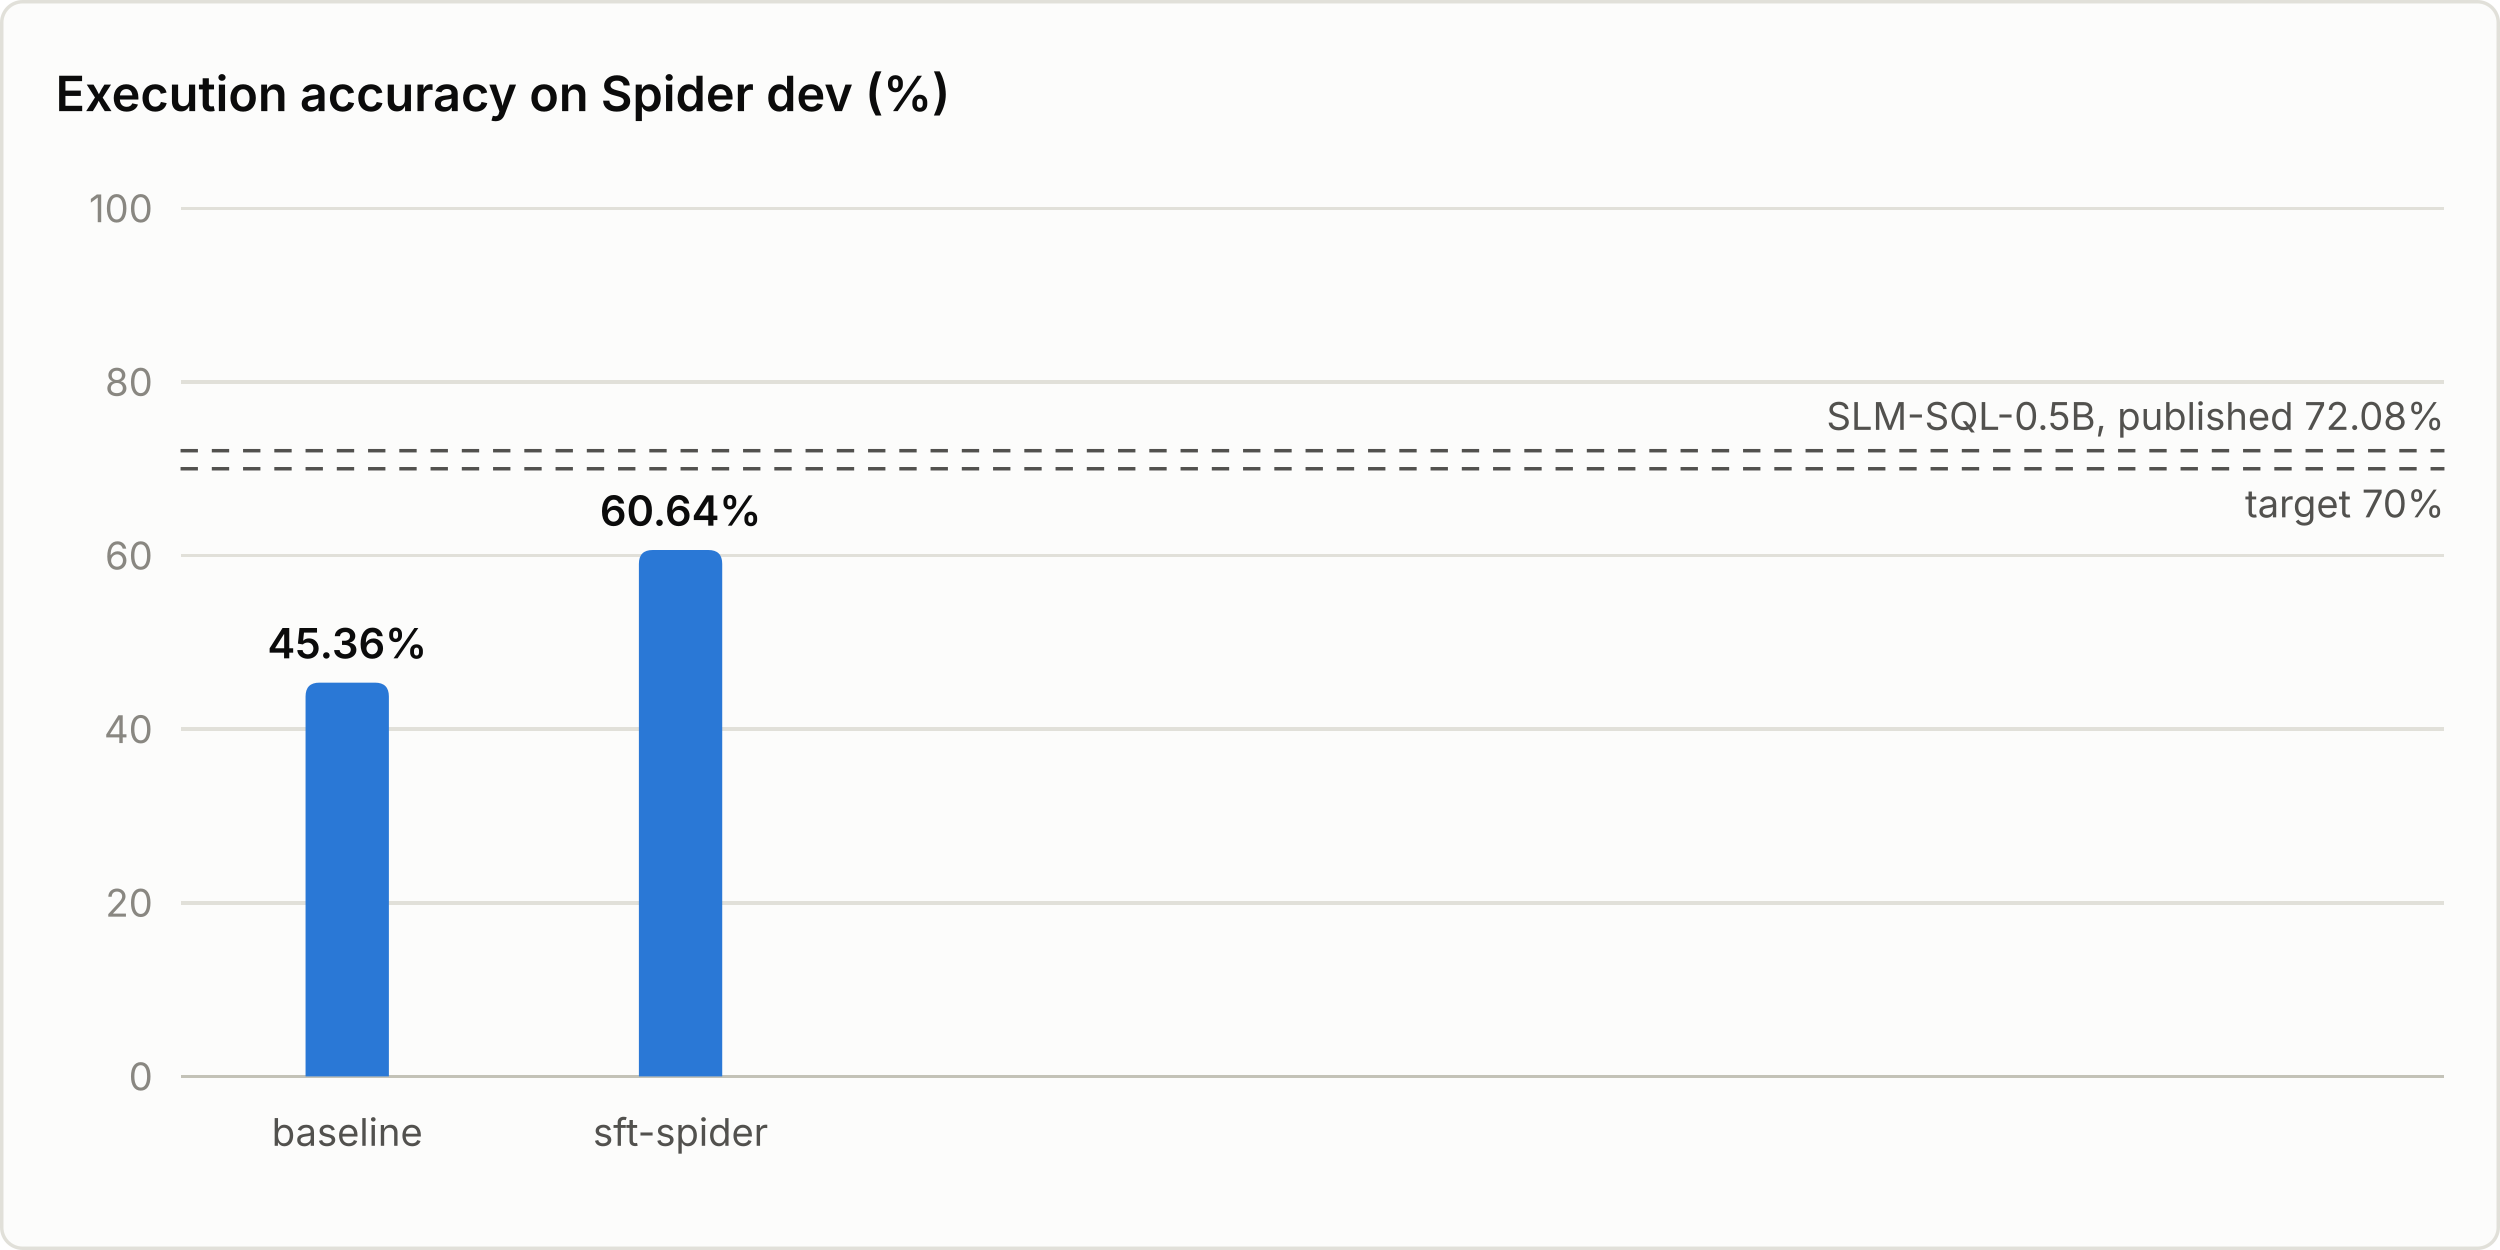
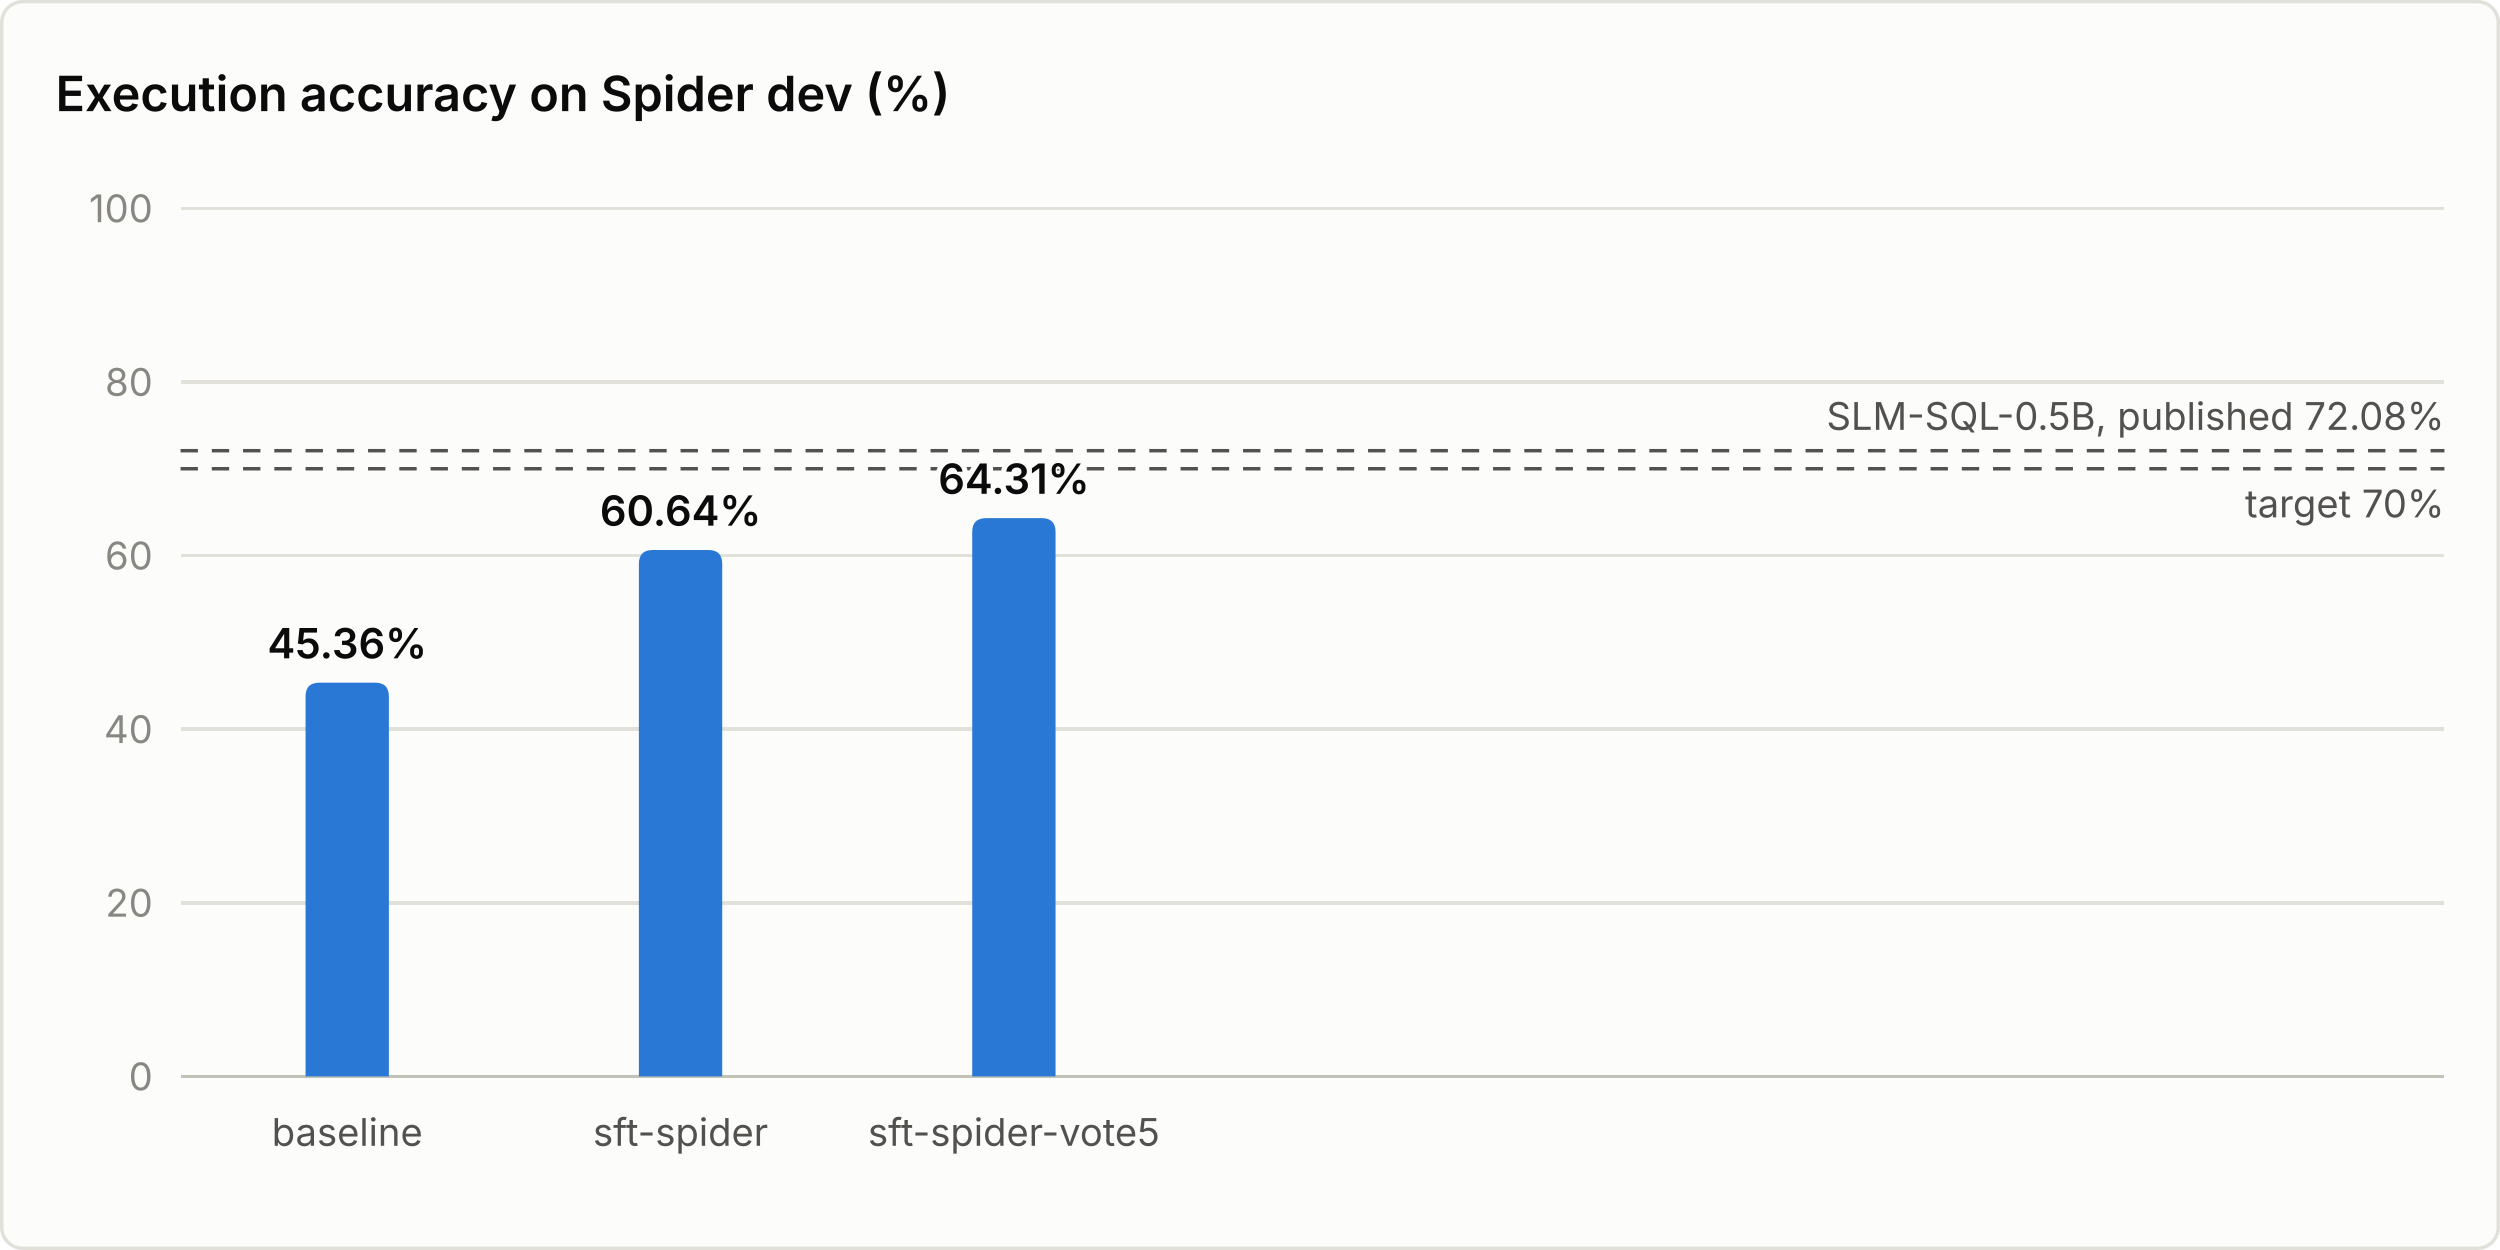
<svg xmlns="http://www.w3.org/2000/svg" width="720" height="360" viewBox="0 0 720 360" role="img" aria-labelledby="chart-title chart-desc" font-family="system-ui, -apple-system, 'Segoe UI', sans-serif">
  <rect x="0.5" y="0.5" width="719" height="359" rx="6" fill="#fcfcfb" stroke="#e1e0d9" />
  <text x="16" y="32" font-size="14" font-weight="600" fill="#0b0b0b">Execution accuracy on Spider dev (%)</text>
  <g font-size="11" fill="#898781" text-anchor="end" shape-rendering="crispEdges">
    <line x1="52" y1="310.00" x2="704" y2="310.00" stroke="#c3c2b7" />
    <text x="44" y="314.00">0</text>
    <line x1="52" y1="260.00" x2="704" y2="260.00" stroke="#e1e0d9" />
    <text x="44" y="264.00">20</text>
    <line x1="52" y1="210.00" x2="704" y2="210.00" stroke="#e1e0d9" />
    <text x="44" y="214.00">40</text>
    <line x1="52" y1="160.00" x2="704" y2="160.00" stroke="#e1e0d9" />
    <text x="44" y="164.00">60</text>
    <line x1="52" y1="110.00" x2="704" y2="110.00" stroke="#e1e0d9" />
    <text x="44" y="114.00">80</text>
    <line x1="52" y1="60.00" x2="704" y2="60.00" stroke="#e1e0d9" />
    <text x="44" y="64.00">100</text>
  </g>
  <g fill="#2a78d6">
    <path d="M88.00 310 V200.60 Q88.00 196.60 92.00 196.60 H108.00 Q112.00 196.60 112.00 200.60 V310 Z" />
    <path d="M184.00 310 V162.40 Q184.00 158.40 188.00 158.40 H204.00 Q208.00 158.40 208.00 162.40 V310 Z" />
+     <path d="M280.00 310 V153.22 Q280.00 149.22 284.00 149.22 H300.00 Q304.00 149.22 304.00 153.22 V310 Z" />
  </g>
  <g stroke="#52514e" stroke-dasharray="5 4">
    <line x1="52" y1="135.00" x2="704" y2="135.00" />
    <line x1="52" y1="129.80" x2="704" y2="129.80" />
  </g>
  <g font-size="11" fill="#52514e" text-anchor="end" stroke="#fcfcfb" stroke-width="3" paint-order="stroke">
    <text x="704" y="149.00">target 70%</text>
    <text x="704" y="123.80">SLM-SQL-0.5B, published 72.08%</text>
  </g>
  <g font-size="12" font-weight="600" fill="#0b0b0b" text-anchor="middle" stroke="#fcfcfb" stroke-width="3" paint-order="stroke">
    <text x="100.00" y="189.60">45.36%</text>
    <text x="196.00" y="151.40">60.64%</text>
+     <text x="292.00" y="142.22">64.31%</text>
  </g>
  <g font-size="11" fill="#52514e" text-anchor="middle">
    <text x="100.00" y="330">baseline</text>
    <text x="196.00" y="330">sft-spider</text>
+     <text x="292.00" y="330">sft-spider-vote5</text>
  </g>
</svg>
